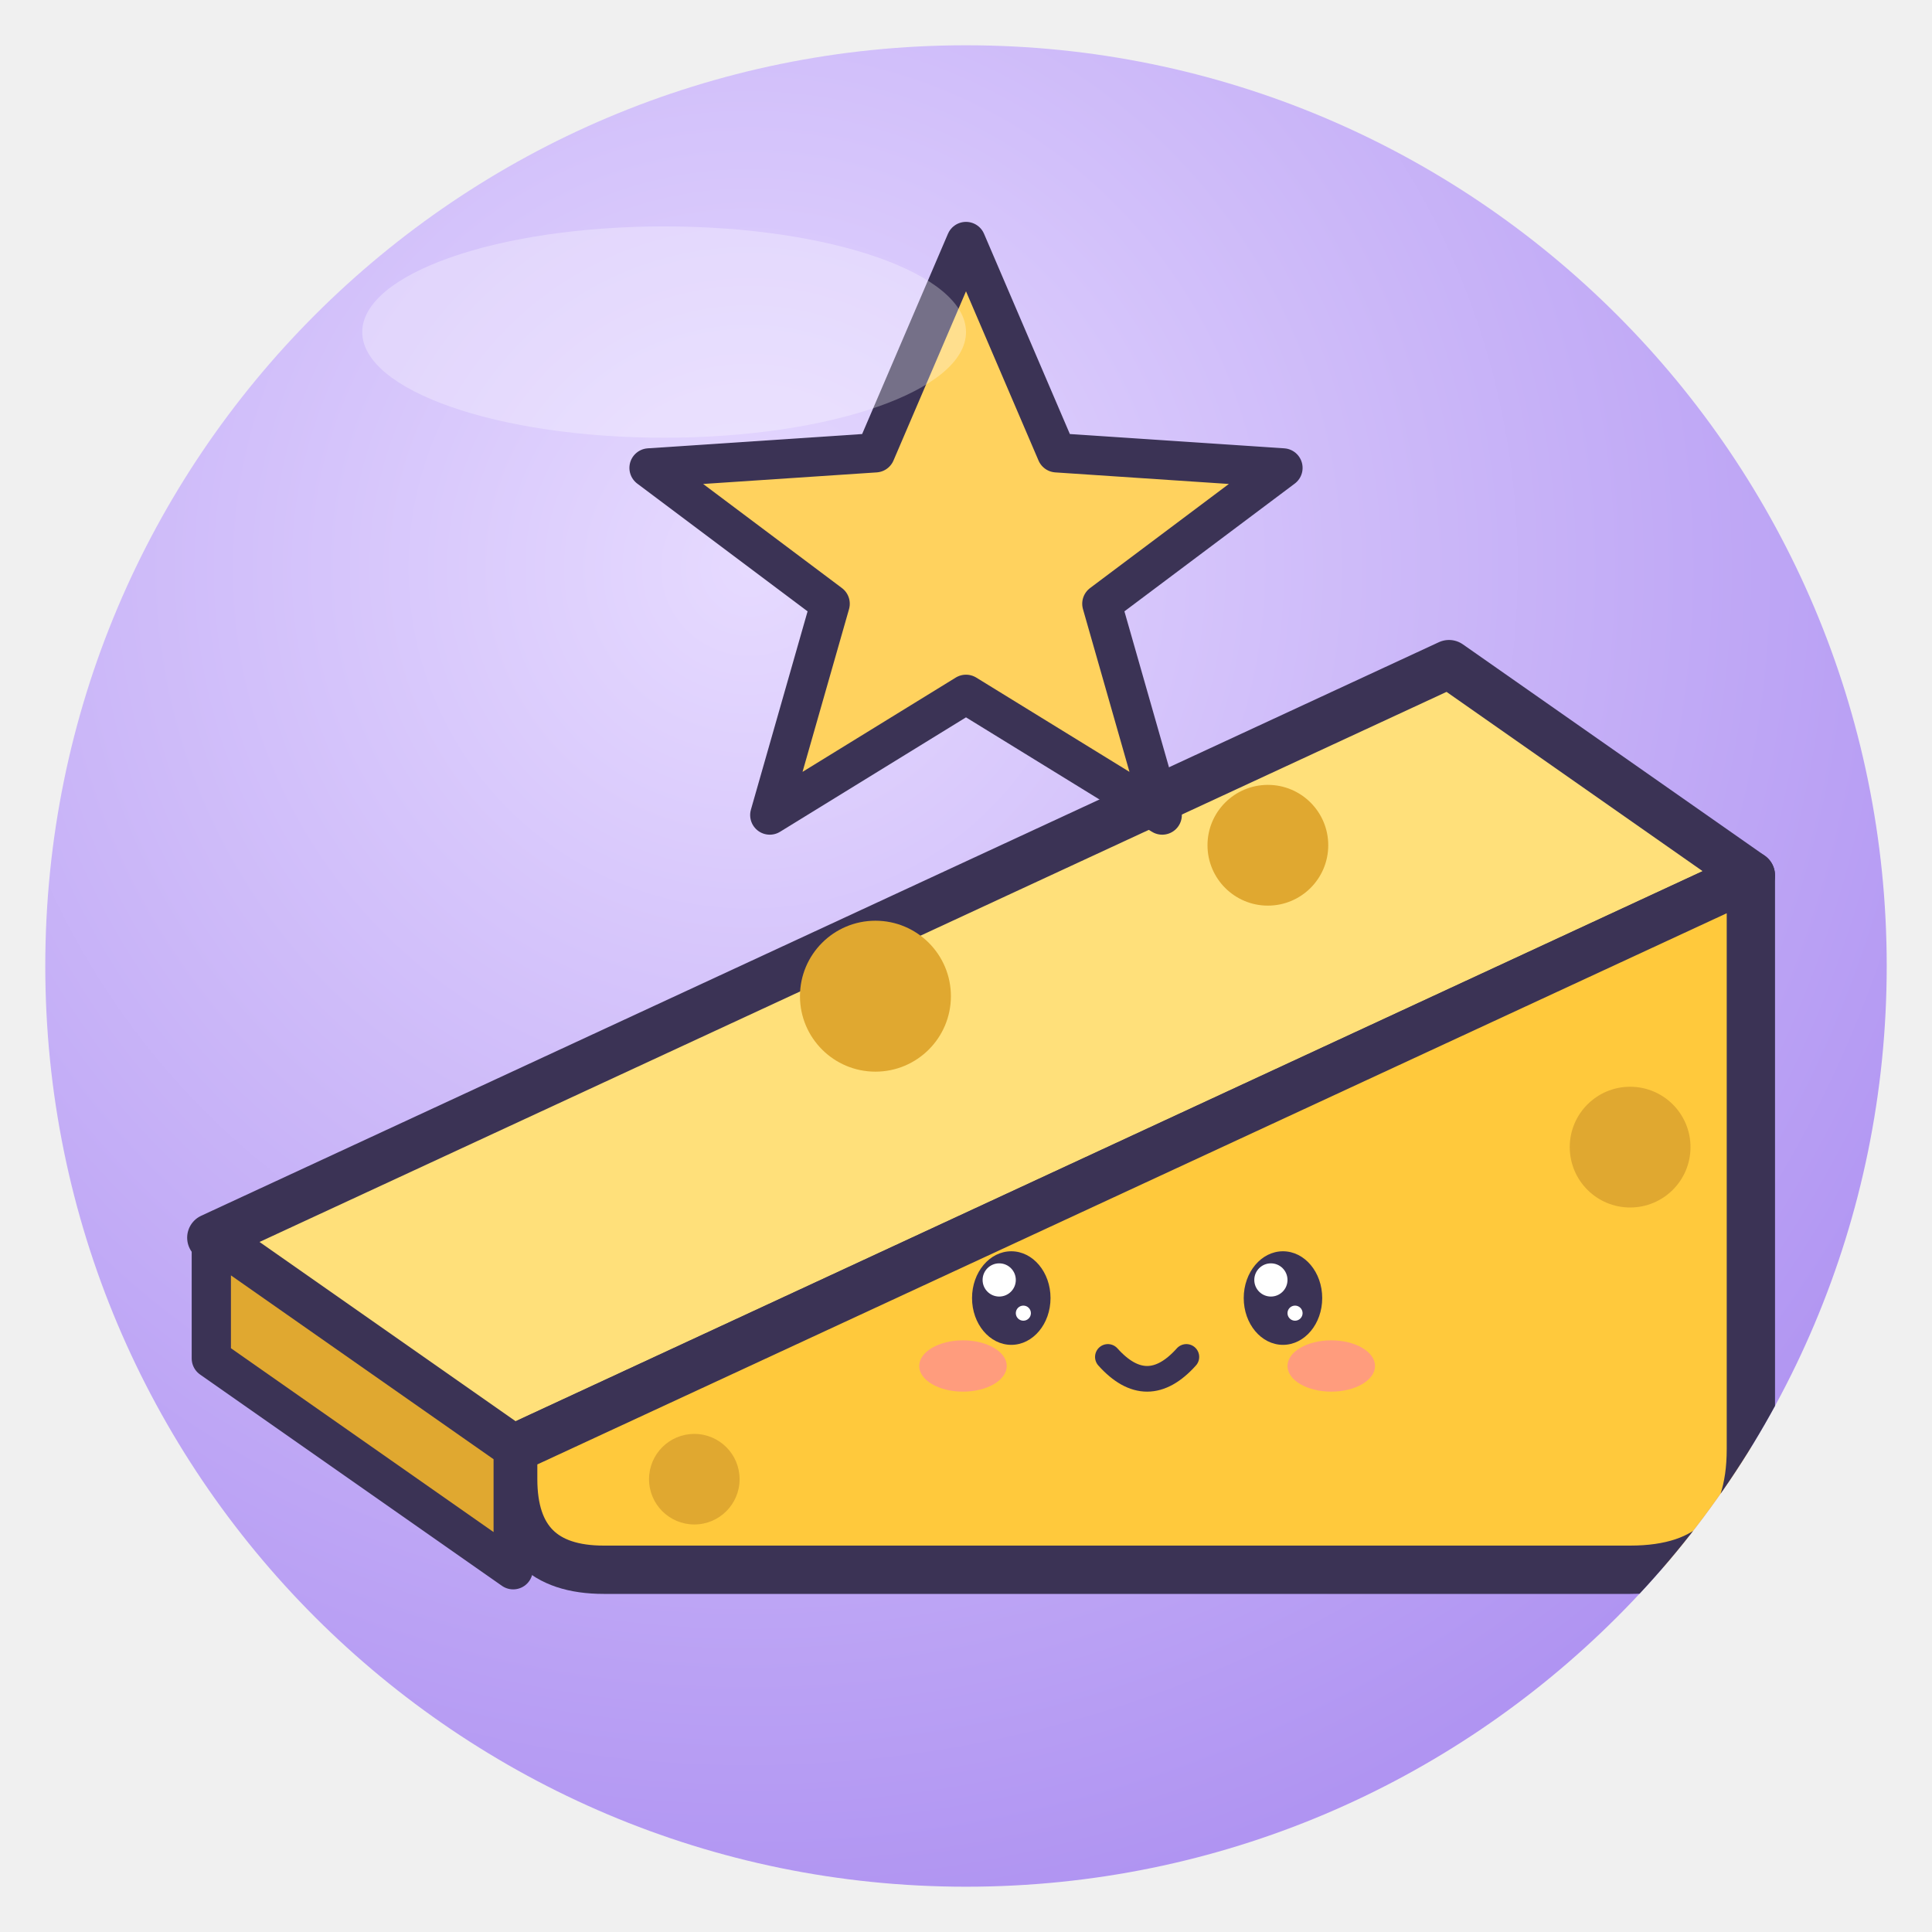
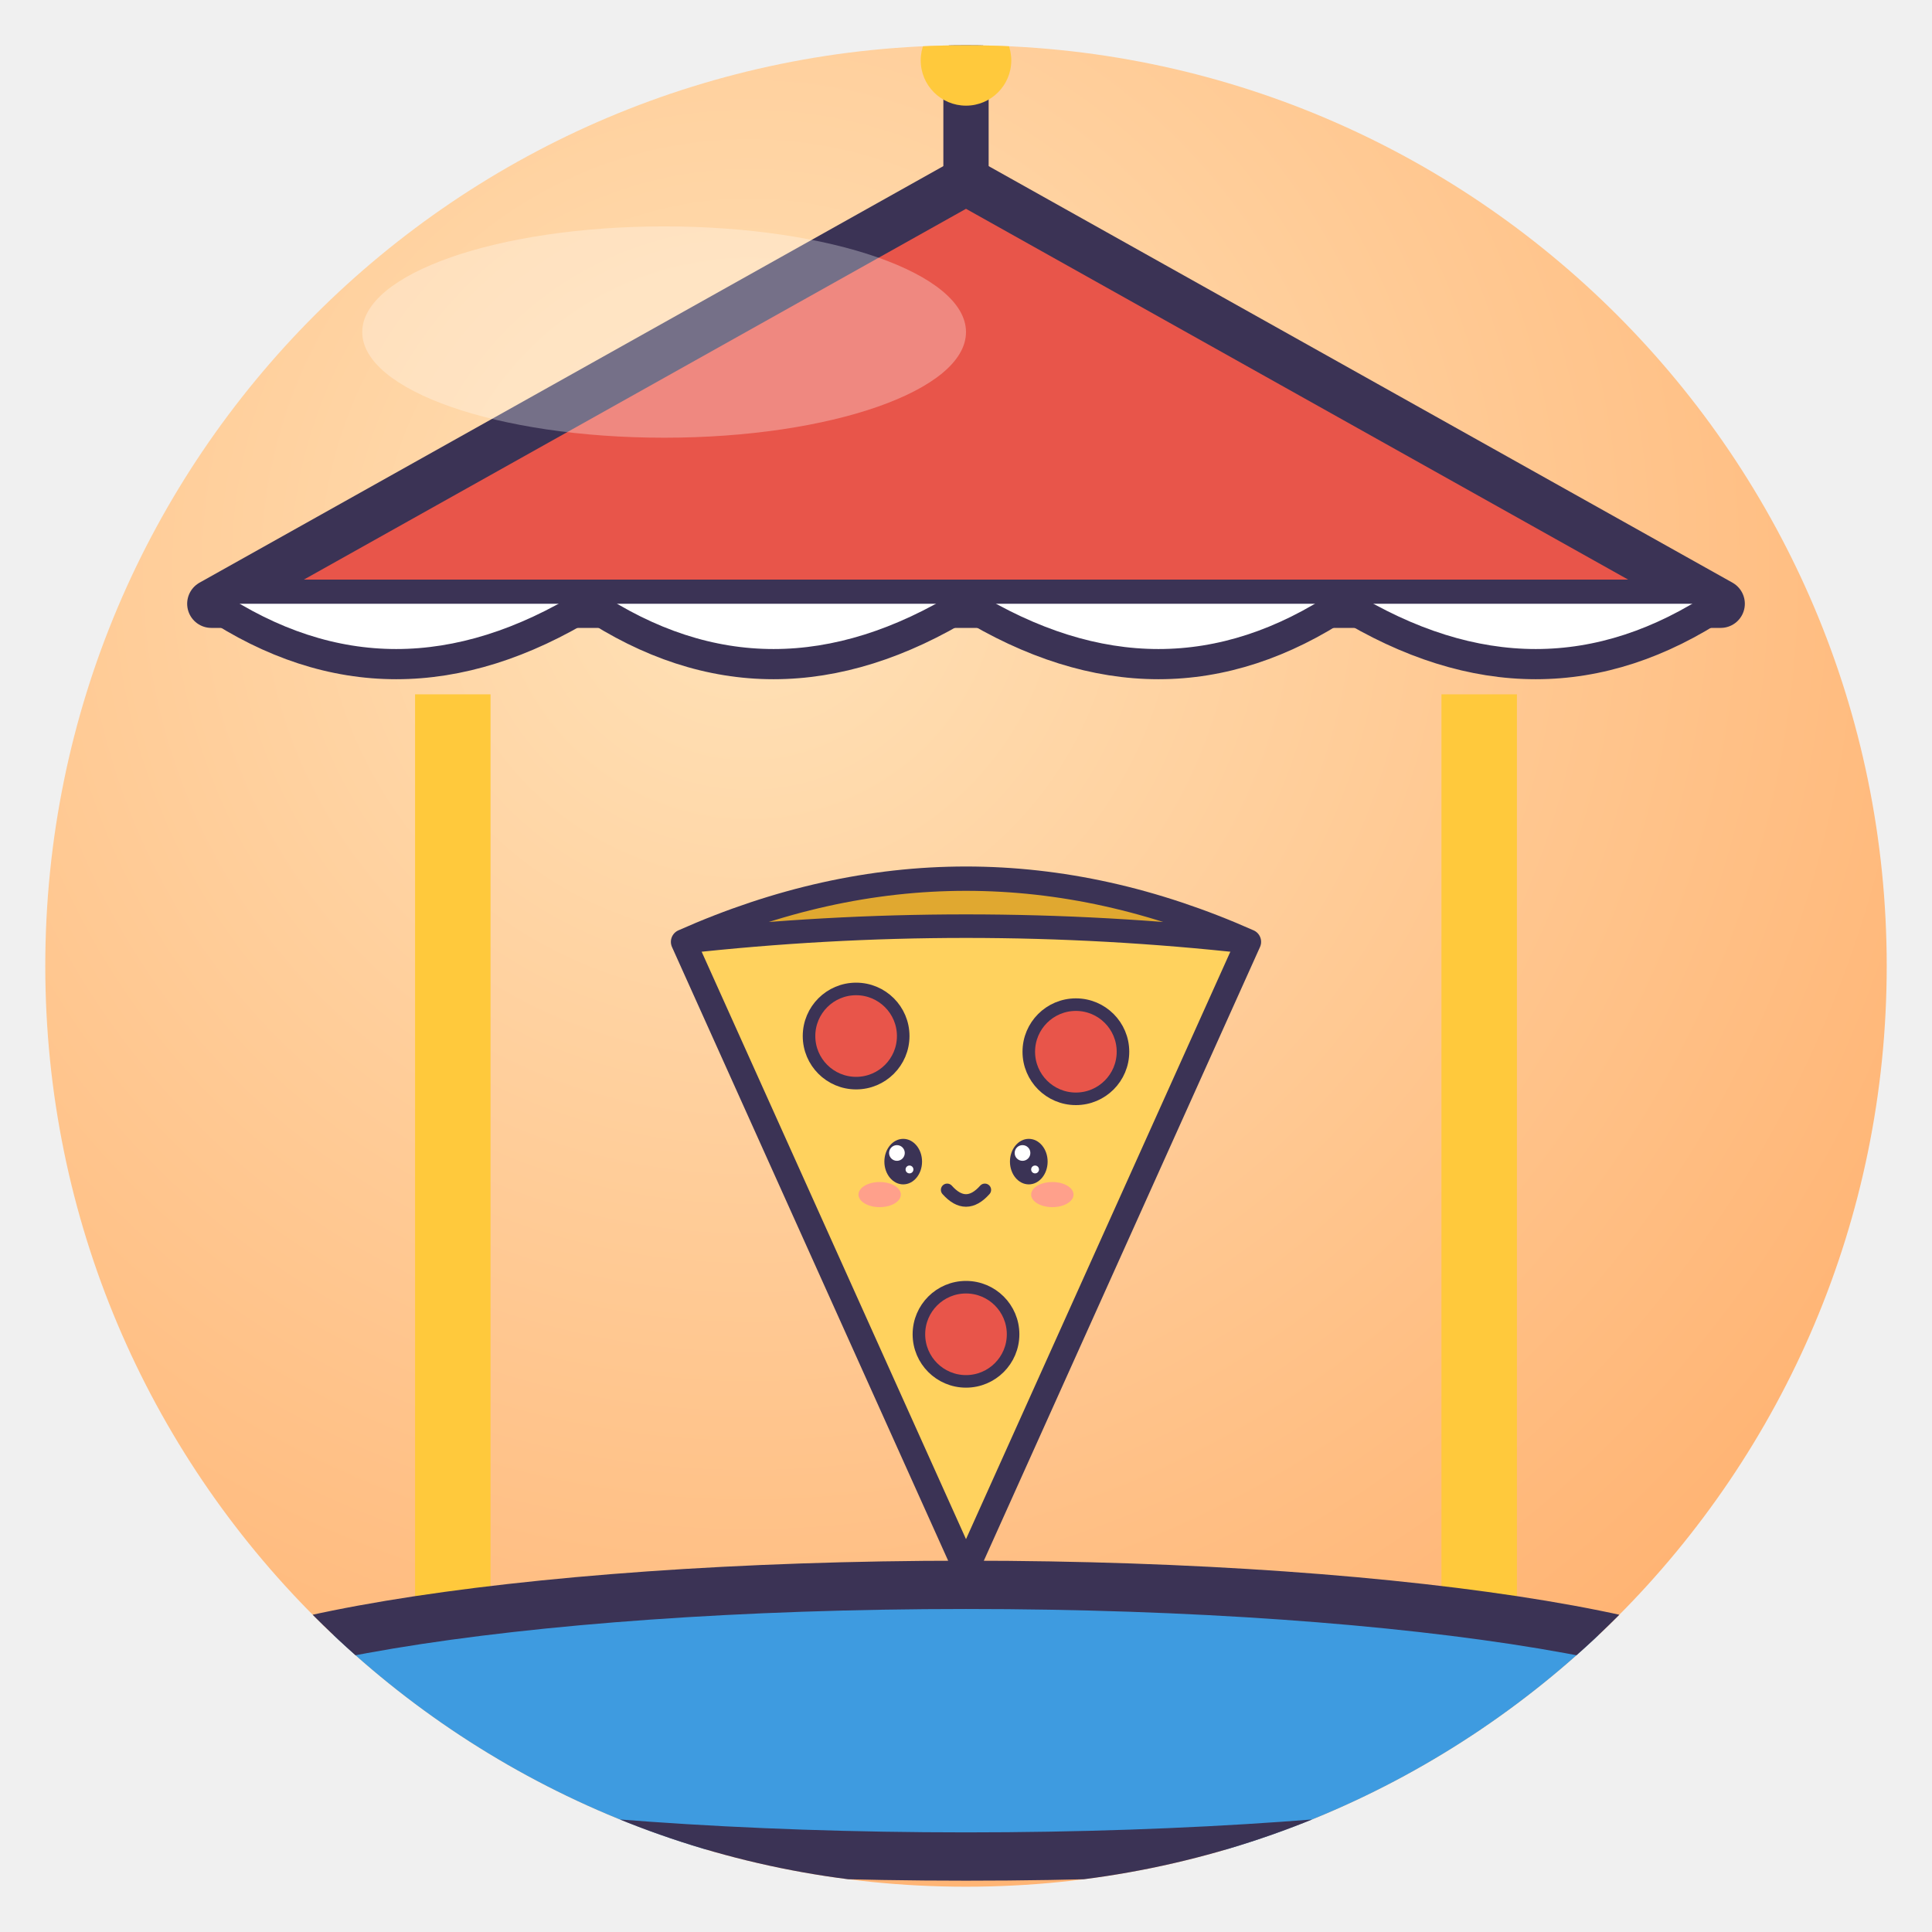
<svg xmlns="http://www.w3.org/2000/svg" viewBox="0 0 128 128" width="128" height="128">
  <defs>
    <radialGradient id="g" cx="38%" cy="28%" r="85%">
-       <stop offset="0" stop-color="#E6DAFF" />
-       <stop offset="1" stop-color="#A98BF0" />
+       <stop offset="0" stop-color="#FFE2B8" />
+       <stop offset="1" stop-color="#FFAE6B" />
    </radialGradient>
    <clipPath id="c">
      <circle cx="64" cy="64" r="61" />
    </clipPath>
  </defs>
  <circle cx="64" cy="64" r="61" fill="url(#g)" />
  <g clip-path="url(#c)">
-     <path d="M14 82 L96 44 L116 58 L34 96Z" fill="#FFE07A" stroke="#3B3355" stroke-width="3.2" stroke-linejoin="round" stroke-linecap="round" />
-     <path d="M34 96 L116 58 V96 Q116 104 108 104 H40 Q34 104 34 98Z" fill="#FFC93C" stroke="#3B3355" stroke-width="3.2" stroke-linejoin="round" stroke-linecap="round" />
-     <path d="M14 82 L34 96 V104 L14 90Z" fill="#E0A830" stroke="#3B3355" stroke-linejoin="round" stroke-linecap="round" stroke-width="2.6" />
-     <circle cx="58" cy="66" r="5" fill="#E0A830" />
-     <circle cx="84" cy="56" r="4" fill="#E0A830" />
-     <circle cx="108" cy="76" r="4" fill="#E0A830" />
-     <circle cx="46" cy="98" r="3" fill="#E0A830" />
-     <ellipse cx="67" cy="86" rx="2.6" ry="3.1" fill="#3B3355" />
-     <circle cx="66.2" cy="84.8" r="1.1" fill="#fff" />
-     <circle cx="67.8" cy="87.0" r="0.5" fill="#fff" />
-     <ellipse cx="85" cy="86" rx="2.6" ry="3.1" fill="#3B3355" />
-     <circle cx="84.2" cy="84.8" r="1.1" fill="#fff" />
-     <circle cx="85.8" cy="87.0" r="0.5" fill="#fff" />
-     <ellipse cx="63.8" cy="90.5" rx="2.9" ry="1.7" fill="#FF7FA8" opacity=".6" />
-     <ellipse cx="88.2" cy="90.5" rx="2.9" ry="1.7" fill="#FF7FA8" opacity=".6" />
-     <path d="M73.4 89.9 Q76 92.8 78.6 89.9" fill="none" stroke="#3B3355" stroke-linejoin="round" stroke-linecap="round" stroke-width="1.7" />
-     <path d="M64 16 L70 30 L85 31 L73 40 L77 54 L64 46 L51 54 L55 40 L43 31 L58 30Z" fill="#FFD25E" stroke="#3B3355" stroke-linejoin="round" stroke-linecap="round" stroke-width="2.6" />
+     <path d="M14 40 L64 12 L114 40Z" fill="#E8554A" stroke="#3B3355" stroke-width="3.2" stroke-linejoin="round" stroke-linecap="round" />
+     <path d="M14 40 Q26 48 39 40 Q51 48 64 40 Q77 48 89 40 Q102 48 114 40" fill="#fff" stroke="#3B3355" stroke-linejoin="round" stroke-linecap="round" stroke-width="2" />
+     <path d="M64 12 V4" stroke="#3B3355" stroke-linejoin="round" stroke-linecap="round" stroke-width="3" />
+     <circle cx="64" cy="4" r="3" fill="#FFC93C" />
+     <path d="M30 46 V110 M98 46 V110" stroke="#FFC93C" stroke-width="5" />
+     <ellipse cx="64" cy="114" rx="54" ry="9" fill="#3E9BE0" stroke="#3B3355" stroke-width="3.2" stroke-linejoin="round" stroke-linecap="round" />
+     <g transform="translate(64 78) rotate(0) scale(0.52 0.52) translate(-64 -64)">
+       <path d="M28 34 Q64 18 100 34 L64 114Z" fill="#FFD25E" stroke="#3B3355" stroke-width="3.2" stroke-linejoin="round" stroke-linecap="round" />
+       <path d="M28 34 Q64 18 100 34 Q64 30 28 34Z" fill="#E0A830" stroke="#3B3355" stroke-linejoin="round" stroke-linecap="round" stroke-width="3" />
+       <circle cx="50" cy="46" r="6" fill="#E8554A" stroke="#3B3355" stroke-linejoin="round" stroke-linecap="round" stroke-width="1.6" />
+       <circle cx="78" cy="48" r="6" fill="#E8554A" stroke="#3B3355" stroke-linejoin="round" stroke-linecap="round" stroke-width="1.6" />
+       <circle cx="64" cy="84" r="6" fill="#E8554A" stroke="#3B3355" stroke-linejoin="round" stroke-linecap="round" stroke-width="1.6" />
+       <ellipse cx="56" cy="62" rx="2.4" ry="2.9" fill="#3B3355" />
+       <circle cx="55.2" cy="60.9" r="1.0" fill="#fff" />
+       <circle cx="56.8" cy="63.0" r="0.5" fill="#fff" />
+       <ellipse cx="72" cy="62" rx="2.4" ry="2.9" fill="#3B3355" />
+       <circle cx="71.2" cy="60.9" r="1.0" fill="#fff" />
+       <circle cx="72.8" cy="63.0" r="0.5" fill="#fff" />
+       <ellipse cx="53.0" cy="66.2" rx="2.7" ry="1.6" fill="#FF7FA8" opacity=".6" />
+       <ellipse cx="75.0" cy="66.2" rx="2.7" ry="1.6" fill="#FF7FA8" opacity=".6" />
+       <path d="M61.6 65.6 Q64 68.3 66.4 65.6" fill="none" stroke="#3B3355" stroke-linejoin="round" stroke-linecap="round" stroke-width="1.6" />
+     </g>
  </g>
  <ellipse cx="44" cy="22" rx="20" ry="7" fill="#fff" opacity=".3" />
</svg>
